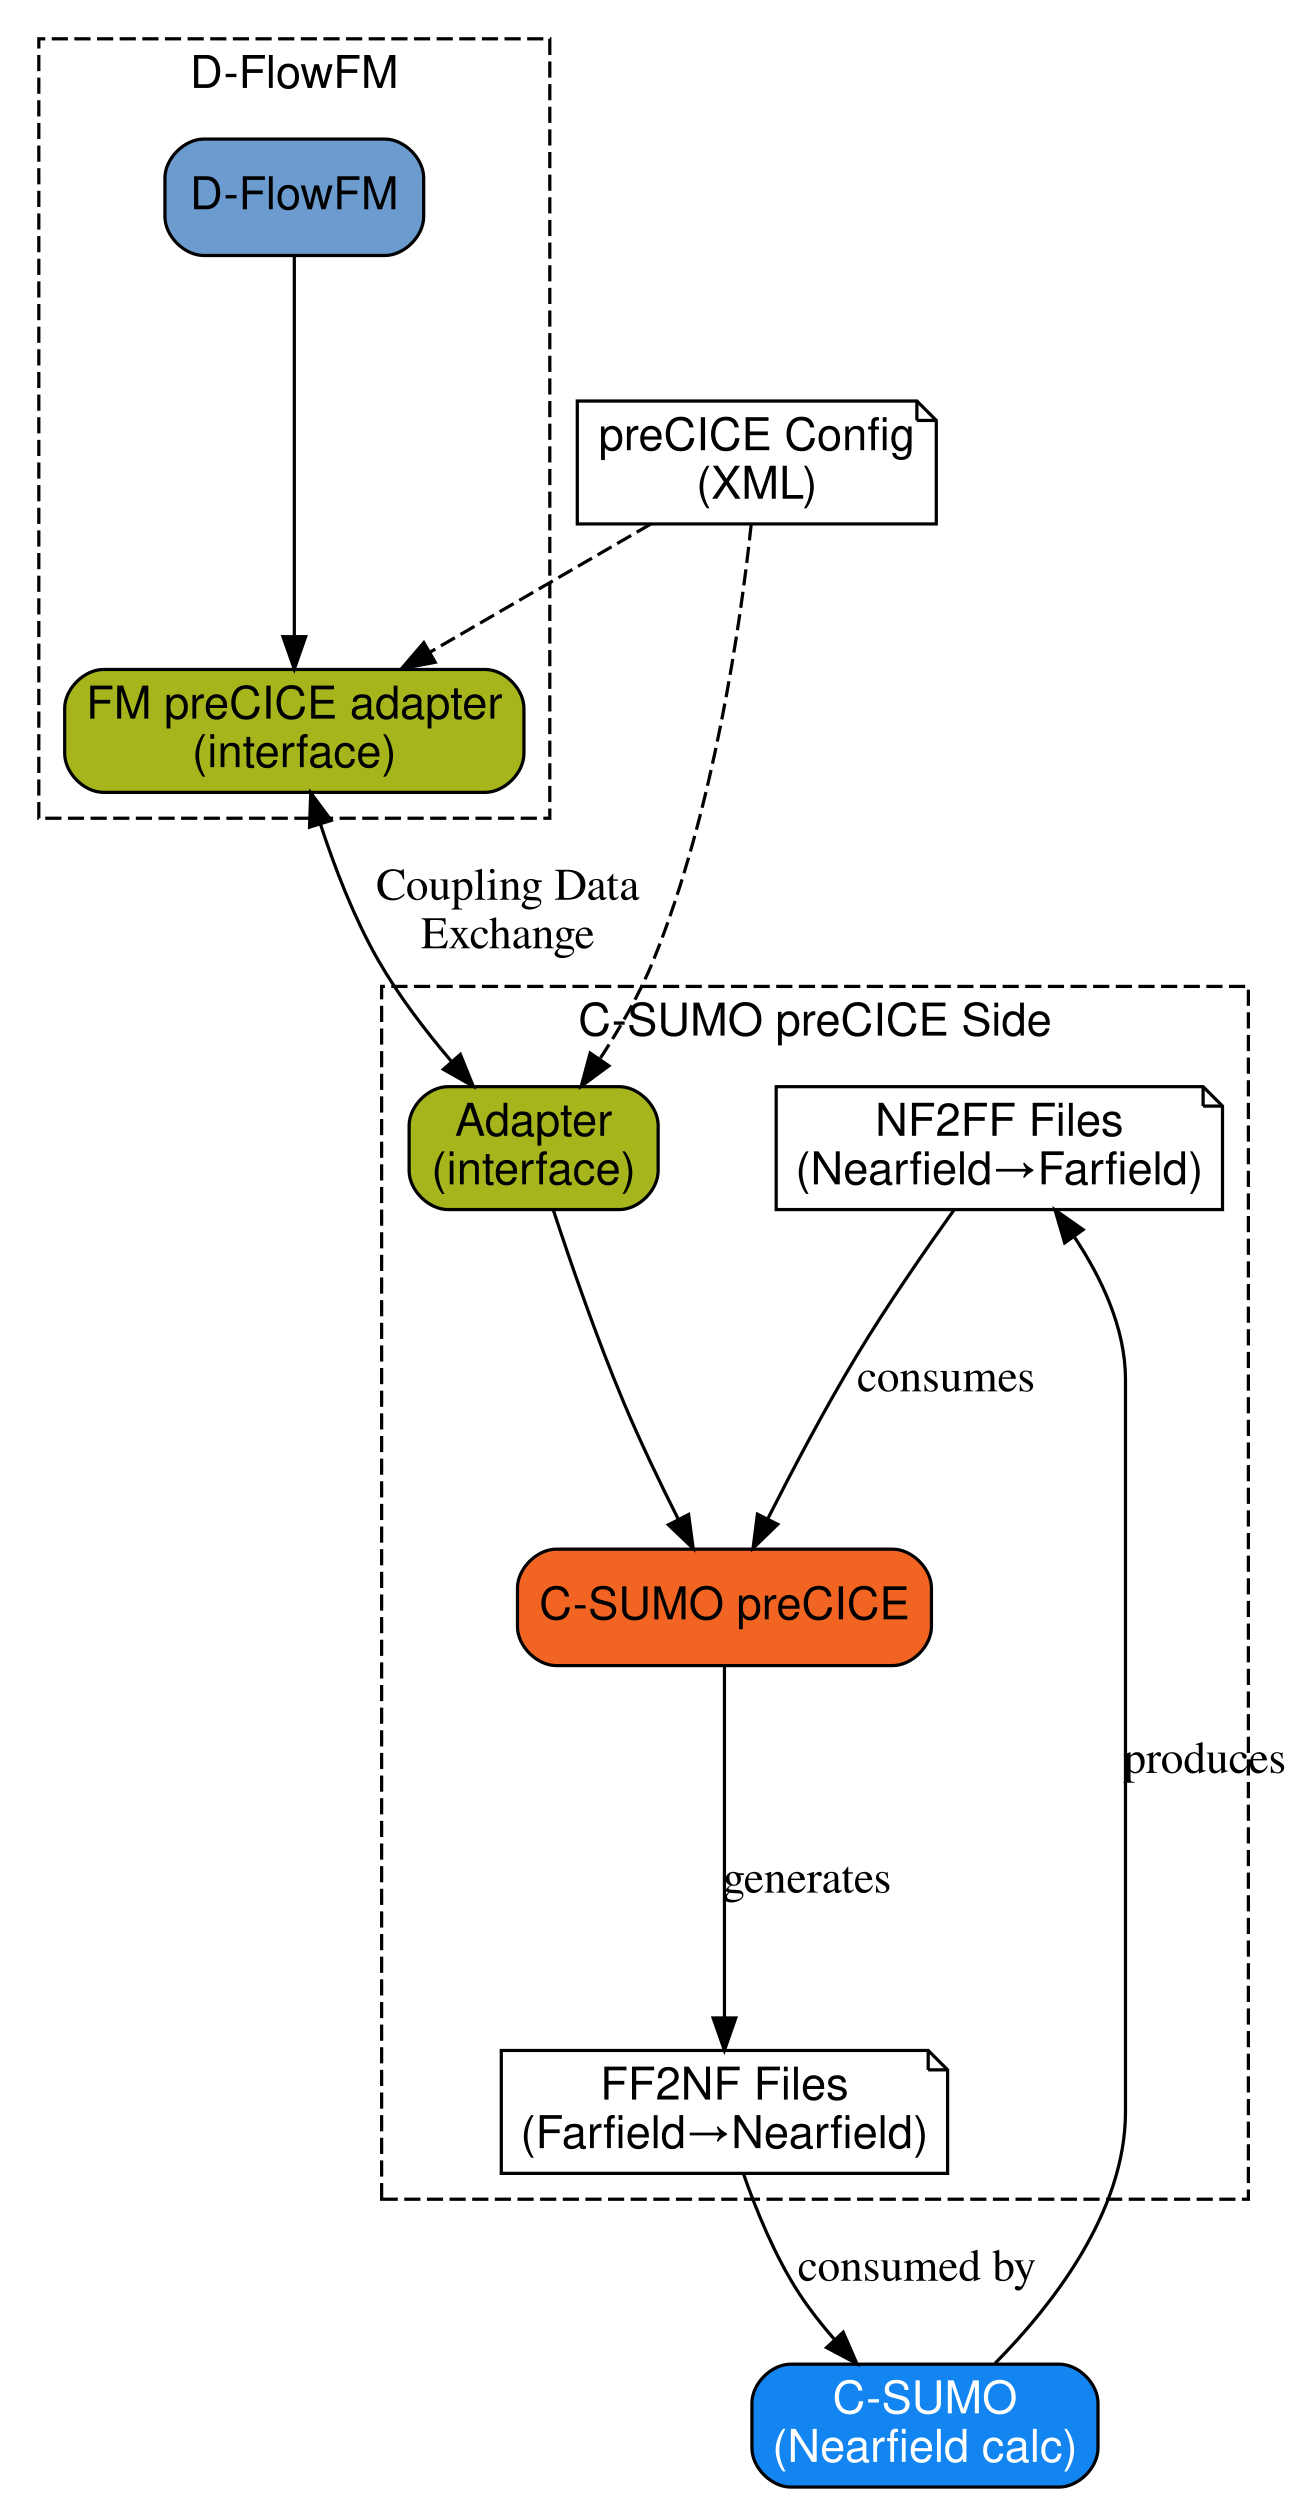
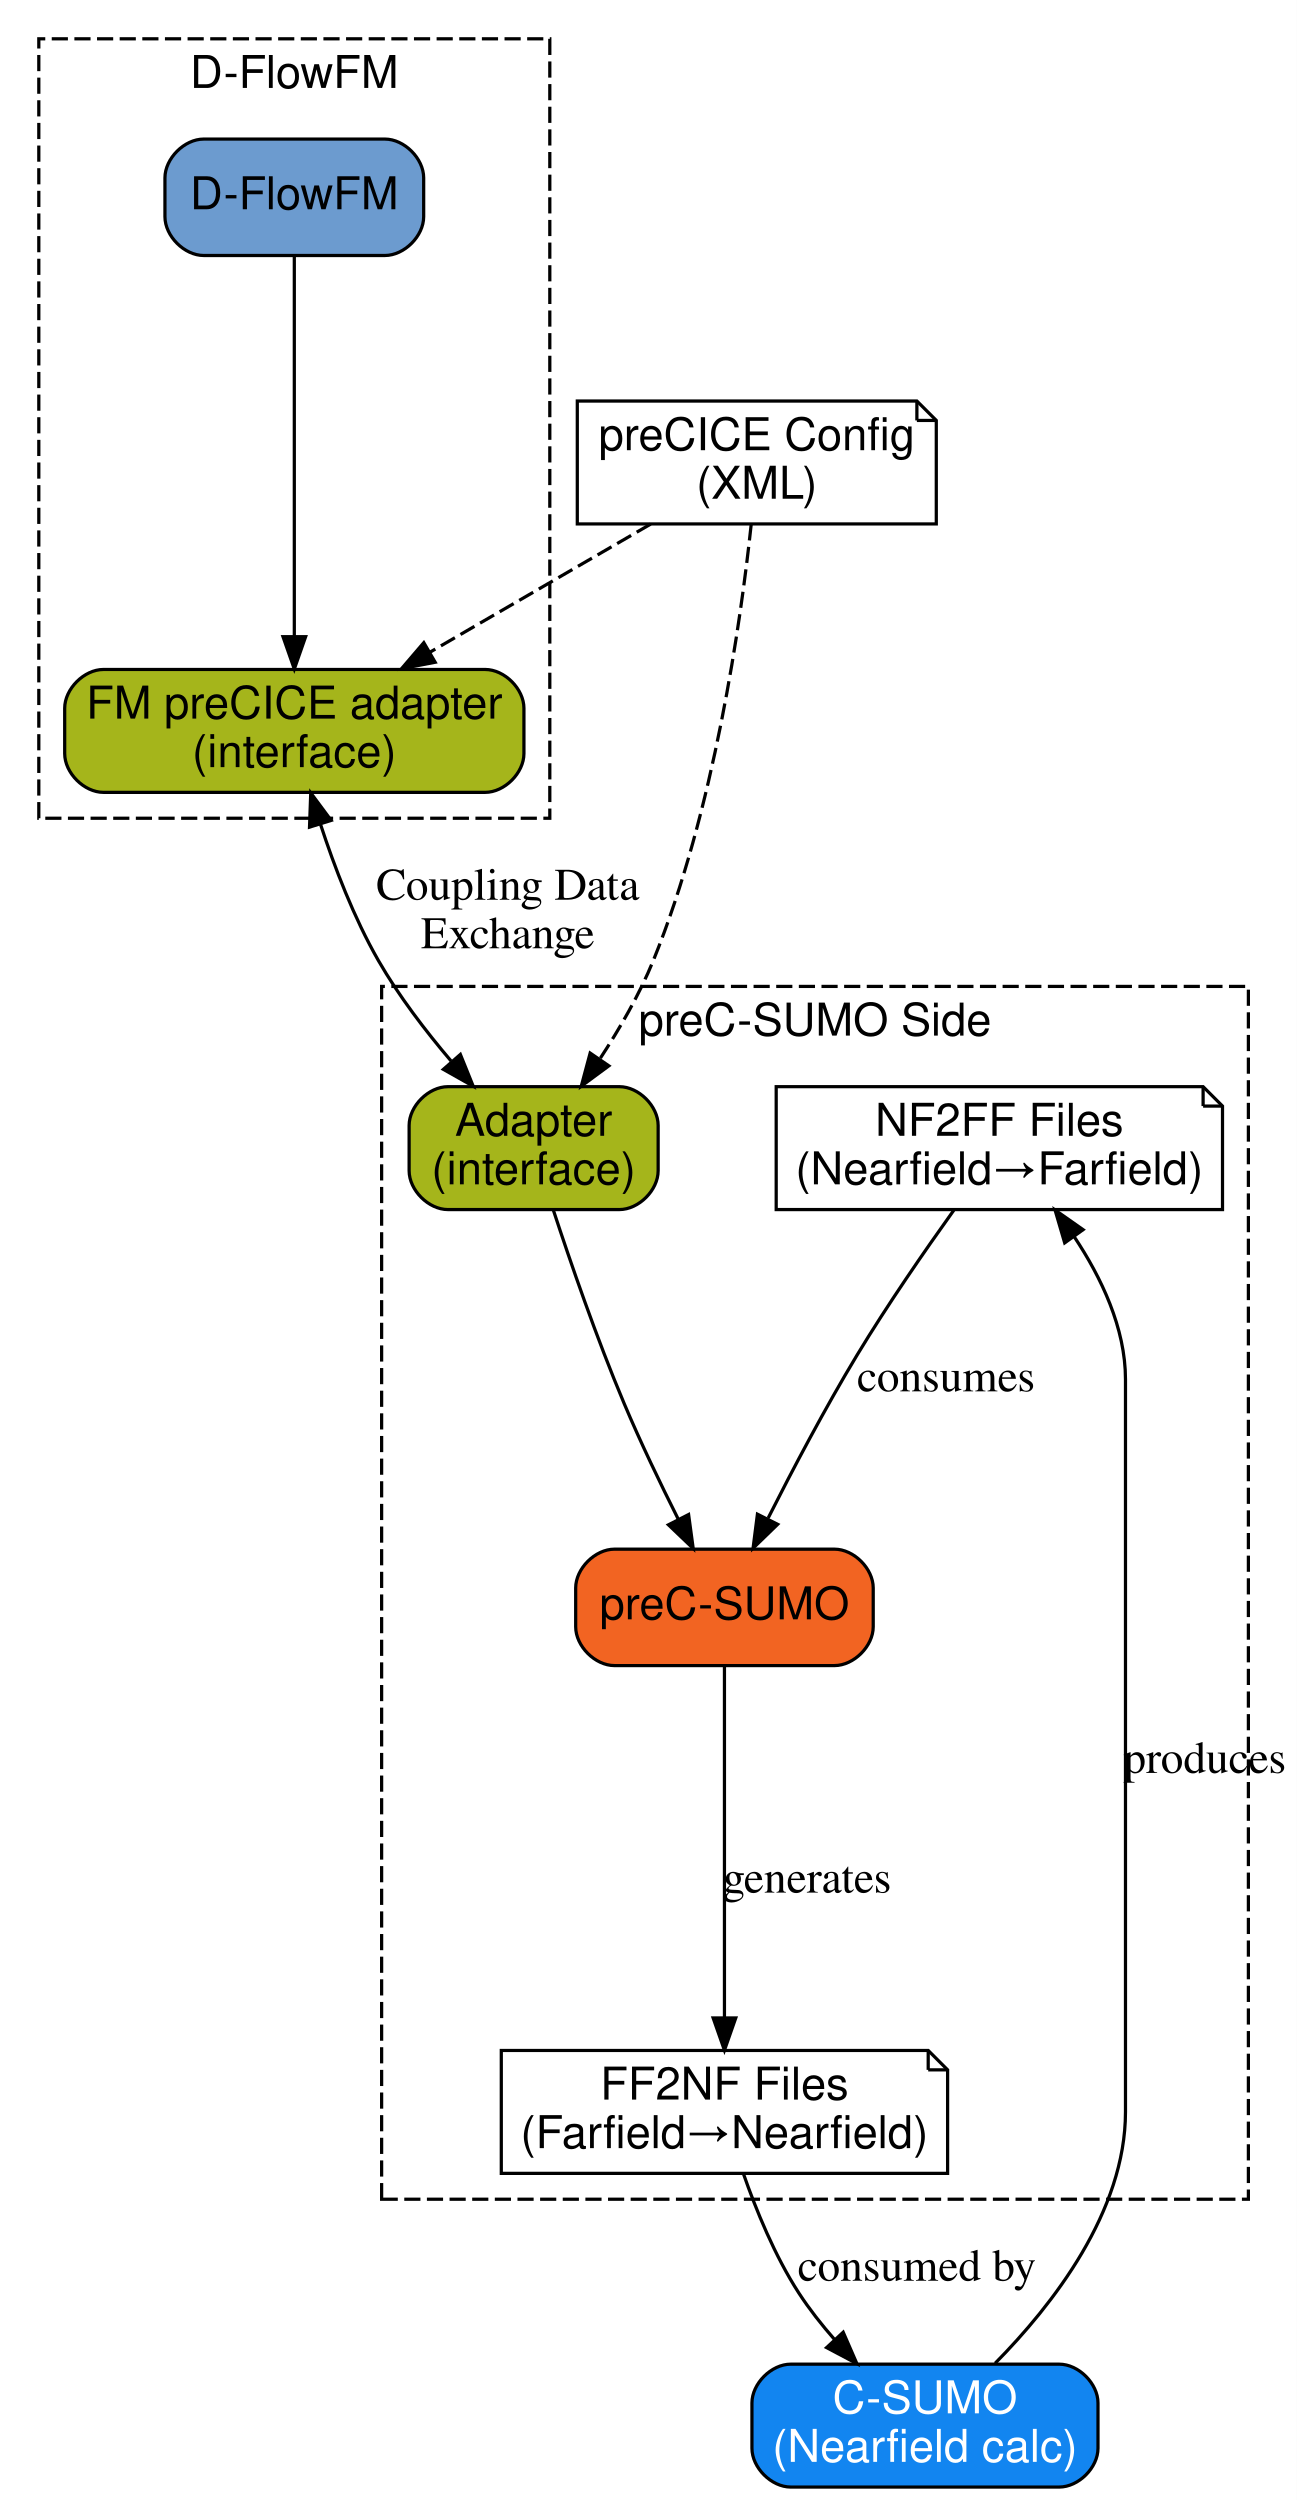
<svg xmlns="http://www.w3.org/2000/svg" width="401pt" height="773pt" viewBox="0.00 0.00 401.00 773.00">
  <g id="graph0" class="graph" transform="scale(1 1) rotate(0) translate(4 769)">
    <polygon fill="#ffffff" stroke="transparent" points="-4,4 -4,-769 397,-769 397,4 -4,4" />
    <g id="clust1" class="cluster">
      <polygon fill="none" stroke="#000000" stroke-dasharray="5,2" points="8,-516 8,-757 166,-757 166,-516 8,-516" />
      <text text-anchor="middle" x="87" y="-741.8" font-family="Helvetica,sans-Serif" font-size="14.00" fill="#000000">D-FlowFM</text>
    </g>
    <g id="clust2" class="cluster">
      <polygon fill="none" stroke="#000000" stroke-dasharray="5,2" points="114,-89 114,-464 382,-464 382,-89 114,-89" />
-       <text text-anchor="middle" x="248" y="-448.8" font-family="Helvetica,sans-Serif" font-size="14.00" fill="#000000">C-SUMO preCICE Side</text>
+       <text text-anchor="middle" x="248" y="-448.8" font-family="Helvetica,sans-Serif" font-size="14.00" fill="#000000">preC-SUMO Side</text>
    </g>
    <g id="node1" class="node">
      <path fill="#6c9bcf" stroke="#000000" d="M115,-726C115,-726 59,-726 59,-726 53,-726 47,-720 47,-714 47,-714 47,-702 47,-702 47,-696 53,-690 59,-690 59,-690 115,-690 115,-690 121,-690 127,-696 127,-702 127,-702 127,-714 127,-714 127,-720 121,-726 115,-726" />
      <text text-anchor="middle" x="87" y="-704.3" font-family="Helvetica,sans-Serif" font-size="14.00" fill="#000000">D-FlowFM</text>
    </g>
    <g id="node2" class="node">
      <path fill="#a5b51b" stroke="#000000" d="M146,-562C146,-562 28,-562 28,-562 22,-562 16,-556 16,-550 16,-550 16,-536 16,-536 16,-530 22,-524 28,-524 28,-524 146,-524 146,-524 152,-524 158,-530 158,-536 158,-536 158,-550 158,-550 158,-556 152,-562 146,-562" />
      <text text-anchor="middle" x="87" y="-546.8" font-family="Helvetica,sans-Serif" font-size="14.00" fill="#000000">FM preCICE adapter</text>
      <text text-anchor="middle" x="87" y="-531.8" font-family="Helvetica,sans-Serif" font-size="14.00" fill="#000000">(interface)</text>
    </g>
    <g id="edge1" class="edge">
      <path fill="none" stroke="#000000" d="M87,-689.712C87,-661.32 87,-606.375 87,-572.375" />
      <polygon fill="#000000" stroke="#000000" points="90.5,-572.133 87,-562.133 83.5,-572.133 90.5,-572.133" />
    </g>
    <g id="node4" class="node">
      <path fill="#a5b51b" stroke="#000000" d="M187.5,-433C187.5,-433 134.5,-433 134.5,-433 128.5,-433 122.5,-427 122.5,-421 122.5,-421 122.5,-407 122.5,-407 122.5,-401 128.5,-395 134.5,-395 134.5,-395 187.5,-395 187.5,-395 193.5,-395 199.5,-401 199.5,-407 199.5,-407 199.5,-421 199.5,-421 199.5,-427 193.5,-433 187.5,-433" />
      <text text-anchor="middle" x="161" y="-417.8" font-family="Helvetica,sans-Serif" font-size="14.00" fill="#000000">Adapter</text>
      <text text-anchor="middle" x="161" y="-402.8" font-family="Helvetica,sans-Serif" font-size="14.00" fill="#000000">(interface)</text>
    </g>
    <g id="edge9" class="edge">
      <path fill="none" stroke="#000000" d="M95.071,-514.214C99.416,-500.898 105.448,-485.154 113,-472 119.242,-461.129 127.543,-450.263 135.486,-440.924" />
      <polygon fill="#000000" stroke="#000000" points="91.705,-513.253 92.08,-523.841 98.39,-515.33 91.705,-513.253" />
      <polygon fill="#000000" stroke="#000000" points="138.345,-442.972 142.312,-433.148 133.084,-438.354 138.345,-442.972" />
      <text text-anchor="middle" x="153" y="-490.8" font-family="Times,serif" font-size="14.00" fill="#000000">Coupling Data</text>
      <text text-anchor="middle" x="153" y="-475.8" font-family="Times,serif" font-size="14.00" fill="#000000">Exchange</text>
    </g>
    <g id="node3" class="node">
      <polygon fill="none" stroke="#000000" points="279.5,-645 174.5,-645 174.5,-607 285.5,-607 285.5,-639 279.5,-645" />
      <polyline fill="none" stroke="#000000" points="279.5,-645 279.5,-639 " />
      <polyline fill="none" stroke="#000000" points="285.5,-639 279.5,-639 " />
      <text text-anchor="middle" x="230" y="-629.8" font-family="Helvetica,sans-Serif" font-size="14.00" fill="#000000">preCICE Config</text>
      <text text-anchor="middle" x="230" y="-614.8" font-family="Helvetica,sans-Serif" font-size="14.00" fill="#000000">(XML)</text>
    </g>
    <g id="edge2" class="edge">
      <path fill="none" stroke="#000000" stroke-dasharray="5,2" d="M197.193,-606.958C176.9,-595.18 150.658,-579.948 128.873,-567.304" />
      <polygon fill="#000000" stroke="#000000" points="130.555,-564.234 120.15,-562.241 127.041,-570.288 130.555,-564.234" />
    </g>
    <g id="edge6" class="edge">
      <path fill="none" stroke="#000000" stroke-dasharray="5,2" d="M228.271,-606.866C225.091,-577.093 216.831,-518.289 198,-472 193.737,-461.52 187.562,-450.854 181.475,-441.575" />
      <polygon fill="#000000" stroke="#000000" points="184.258,-439.444 175.731,-433.156 178.475,-443.389 184.258,-439.444" />
    </g>
    <g id="node5" class="node">
-       <path fill="#f26422" stroke="#000000" d="M272,-290C272,-290 168,-290 168,-290 162,-290 156,-284 156,-278 156,-278 156,-266 156,-266 156,-260 162,-254 168,-254 168,-254 272,-254 272,-254 278,-254 284,-260 284,-266 284,-266 284,-278 284,-278 284,-284 278,-290 272,-290" />
-       <text text-anchor="middle" x="220" y="-268.3" font-family="Helvetica,sans-Serif" font-size="14.00" fill="#000000">C-SUMO preCICE</text>
+       <path fill="#f26422" stroke="#000000" d="M254,-290C254,-290 186,-290 186,-290 180,-290 174,-284 174,-278 174,-278 174,-266 174,-266 174,-260 180,-254 186,-254 186,-254 254,-254 254,-254 260,-254 266,-260 266,-266 266,-266 266,-278 266,-278 266,-284 260,-290 254,-290" />
+       <text text-anchor="middle" x="220" y="-268.3" font-family="Helvetica,sans-Serif" font-size="14.00" fill="#000000">preC-SUMO</text>
    </g>
    <g id="edge3" class="edge">
      <path fill="none" stroke="#000000" d="M167.065,-394.928C172.366,-378.778 180.521,-355.113 189,-335 194.017,-323.098 200.192,-310.255 205.707,-299.29" />
      <polygon fill="#000000" stroke="#000000" points="208.913,-300.706 210.337,-290.208 202.677,-297.527 208.913,-300.706" />
    </g>
    <g id="node6" class="node">
      <polygon fill="none" stroke="#000000" points="283,-135 151,-135 151,-97 289,-97 289,-129 283,-135" />
      <polyline fill="none" stroke="#000000" points="283,-135 283,-129 " />
      <polyline fill="none" stroke="#000000" points="289,-129 283,-129 " />
      <text text-anchor="middle" x="220" y="-119.8" font-family="Helvetica,sans-Serif" font-size="14.00" fill="#000000">FF2NF Files</text>
      <text text-anchor="middle" x="220" y="-104.8" font-family="Helvetica,sans-Serif" font-size="14.00" fill="#000000">(Farfield→Nearfield)</text>
    </g>
    <g id="edge4" class="edge">
      <path fill="none" stroke="#000000" d="M220,-253.799C220,-227.082 220,-176.97 220,-145.104" />
      <polygon fill="#000000" stroke="#000000" points="223.5,-145.057 220,-135.057 216.5,-145.057 223.5,-145.057" />
      <text text-anchor="middle" x="245.5" y="-183.8" font-family="Times,serif" font-size="14.00" fill="#000000">generates</text>
    </g>
    <g id="node8" class="node">
      <path fill="#1285f0" stroke="#000000" d="M323.5,-38C323.5,-38 240.5,-38 240.5,-38 234.5,-38 228.5,-32 228.5,-26 228.5,-26 228.5,-12 228.5,-12 228.5,-6 234.5,0 240.5,0 240.5,0 323.5,0 323.5,0 329.5,0 335.5,-6 335.5,-12 335.5,-12 335.5,-26 335.5,-26 335.5,-32 329.5,-38 323.5,-38" />
      <text text-anchor="middle" x="282" y="-22.8" font-family="Helvetica,sans-Serif" font-size="14.00" fill="#ffffff">C-SUMO</text>
      <text text-anchor="middle" x="282" y="-7.8" font-family="Helvetica,sans-Serif" font-size="14.00" fill="#ffffff">(Nearfield calc)</text>
    </g>
    <g id="edge7" class="edge">
      <path fill="none" stroke="#000000" d="M225.83,-96.989C229.754,-85.728 235.569,-71.466 243,-60 246.218,-55.036 250.079,-50.138 254.104,-45.551" />
      <polygon fill="#000000" stroke="#000000" points="256.717,-47.88 260.947,-38.166 251.583,-43.122 256.717,-47.88" />
      <text text-anchor="middle" x="279.5" y="-63.8" font-family="Times,serif" font-size="14.00" fill="#000000">consumed by</text>
    </g>
    <g id="node7" class="node">
      <polygon fill="none" stroke="#000000" points="368,-433 236,-433 236,-395 374,-395 374,-427 368,-433" />
      <polyline fill="none" stroke="#000000" points="368,-433 368,-427 " />
      <polyline fill="none" stroke="#000000" points="374,-427 368,-427 " />
      <text text-anchor="middle" x="305" y="-417.8" font-family="Helvetica,sans-Serif" font-size="14.00" fill="#000000">NF2FF Files</text>
      <text text-anchor="middle" x="305" y="-402.8" font-family="Helvetica,sans-Serif" font-size="14.00" fill="#000000">(Nearfield→Farfield)</text>
    </g>
    <g id="edge5" class="edge">
      <path fill="none" stroke="#000000" d="M290.908,-394.787C281.955,-382.278 270.338,-365.468 261,-350 251.142,-333.67 241.16,-314.743 233.514,-299.624" />
      <polygon fill="#000000" stroke="#000000" points="236.456,-297.681 228.852,-290.303 230.196,-300.812 236.456,-297.681" />
      <text text-anchor="middle" x="288.5" y="-338.8" font-family="Times,serif" font-size="14.00" fill="#000000">consumes</text>
    </g>
    <g id="edge8" class="edge">
      <path fill="none" stroke="#000000" d="M303.685,-38.267C321.564,-56.371 344,-85.221 344,-116 344,-342.5 344,-342.5 344,-342.5 344,-358.354 336.519,-374.037 328.109,-386.656" />
      <polygon fill="#000000" stroke="#000000" points="325.203,-384.702 322.219,-394.868 330.892,-388.782 325.203,-384.702" />
      <text text-anchor="middle" x="368.5" y="-220.8" font-family="Times,serif" font-size="14.00" fill="#000000">produces</text>
    </g>
  </g>
</svg>
